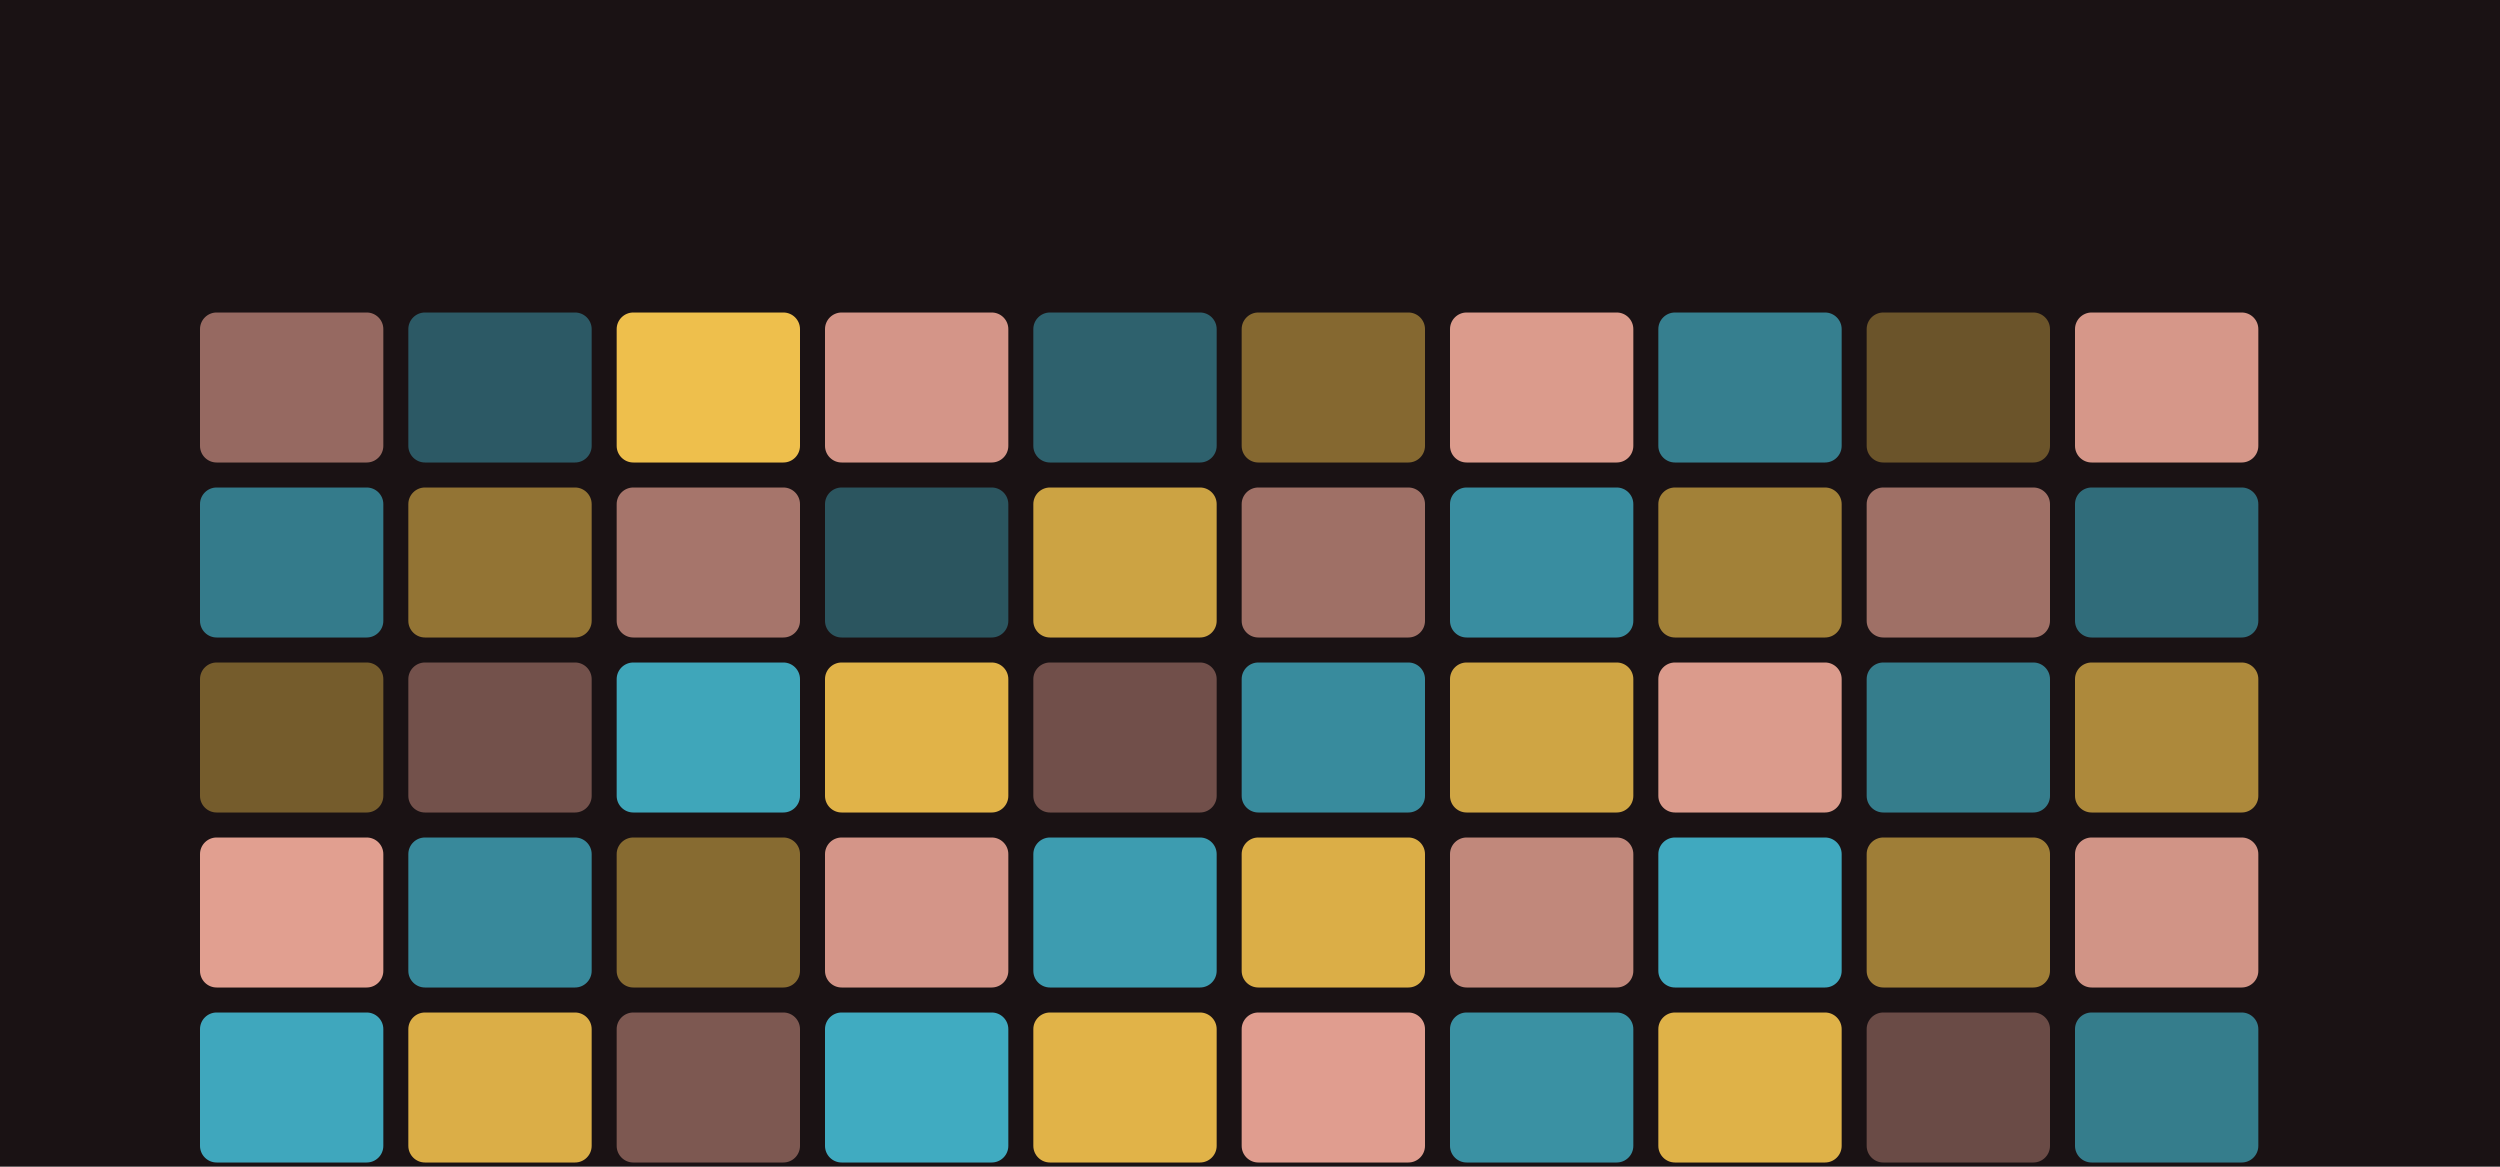
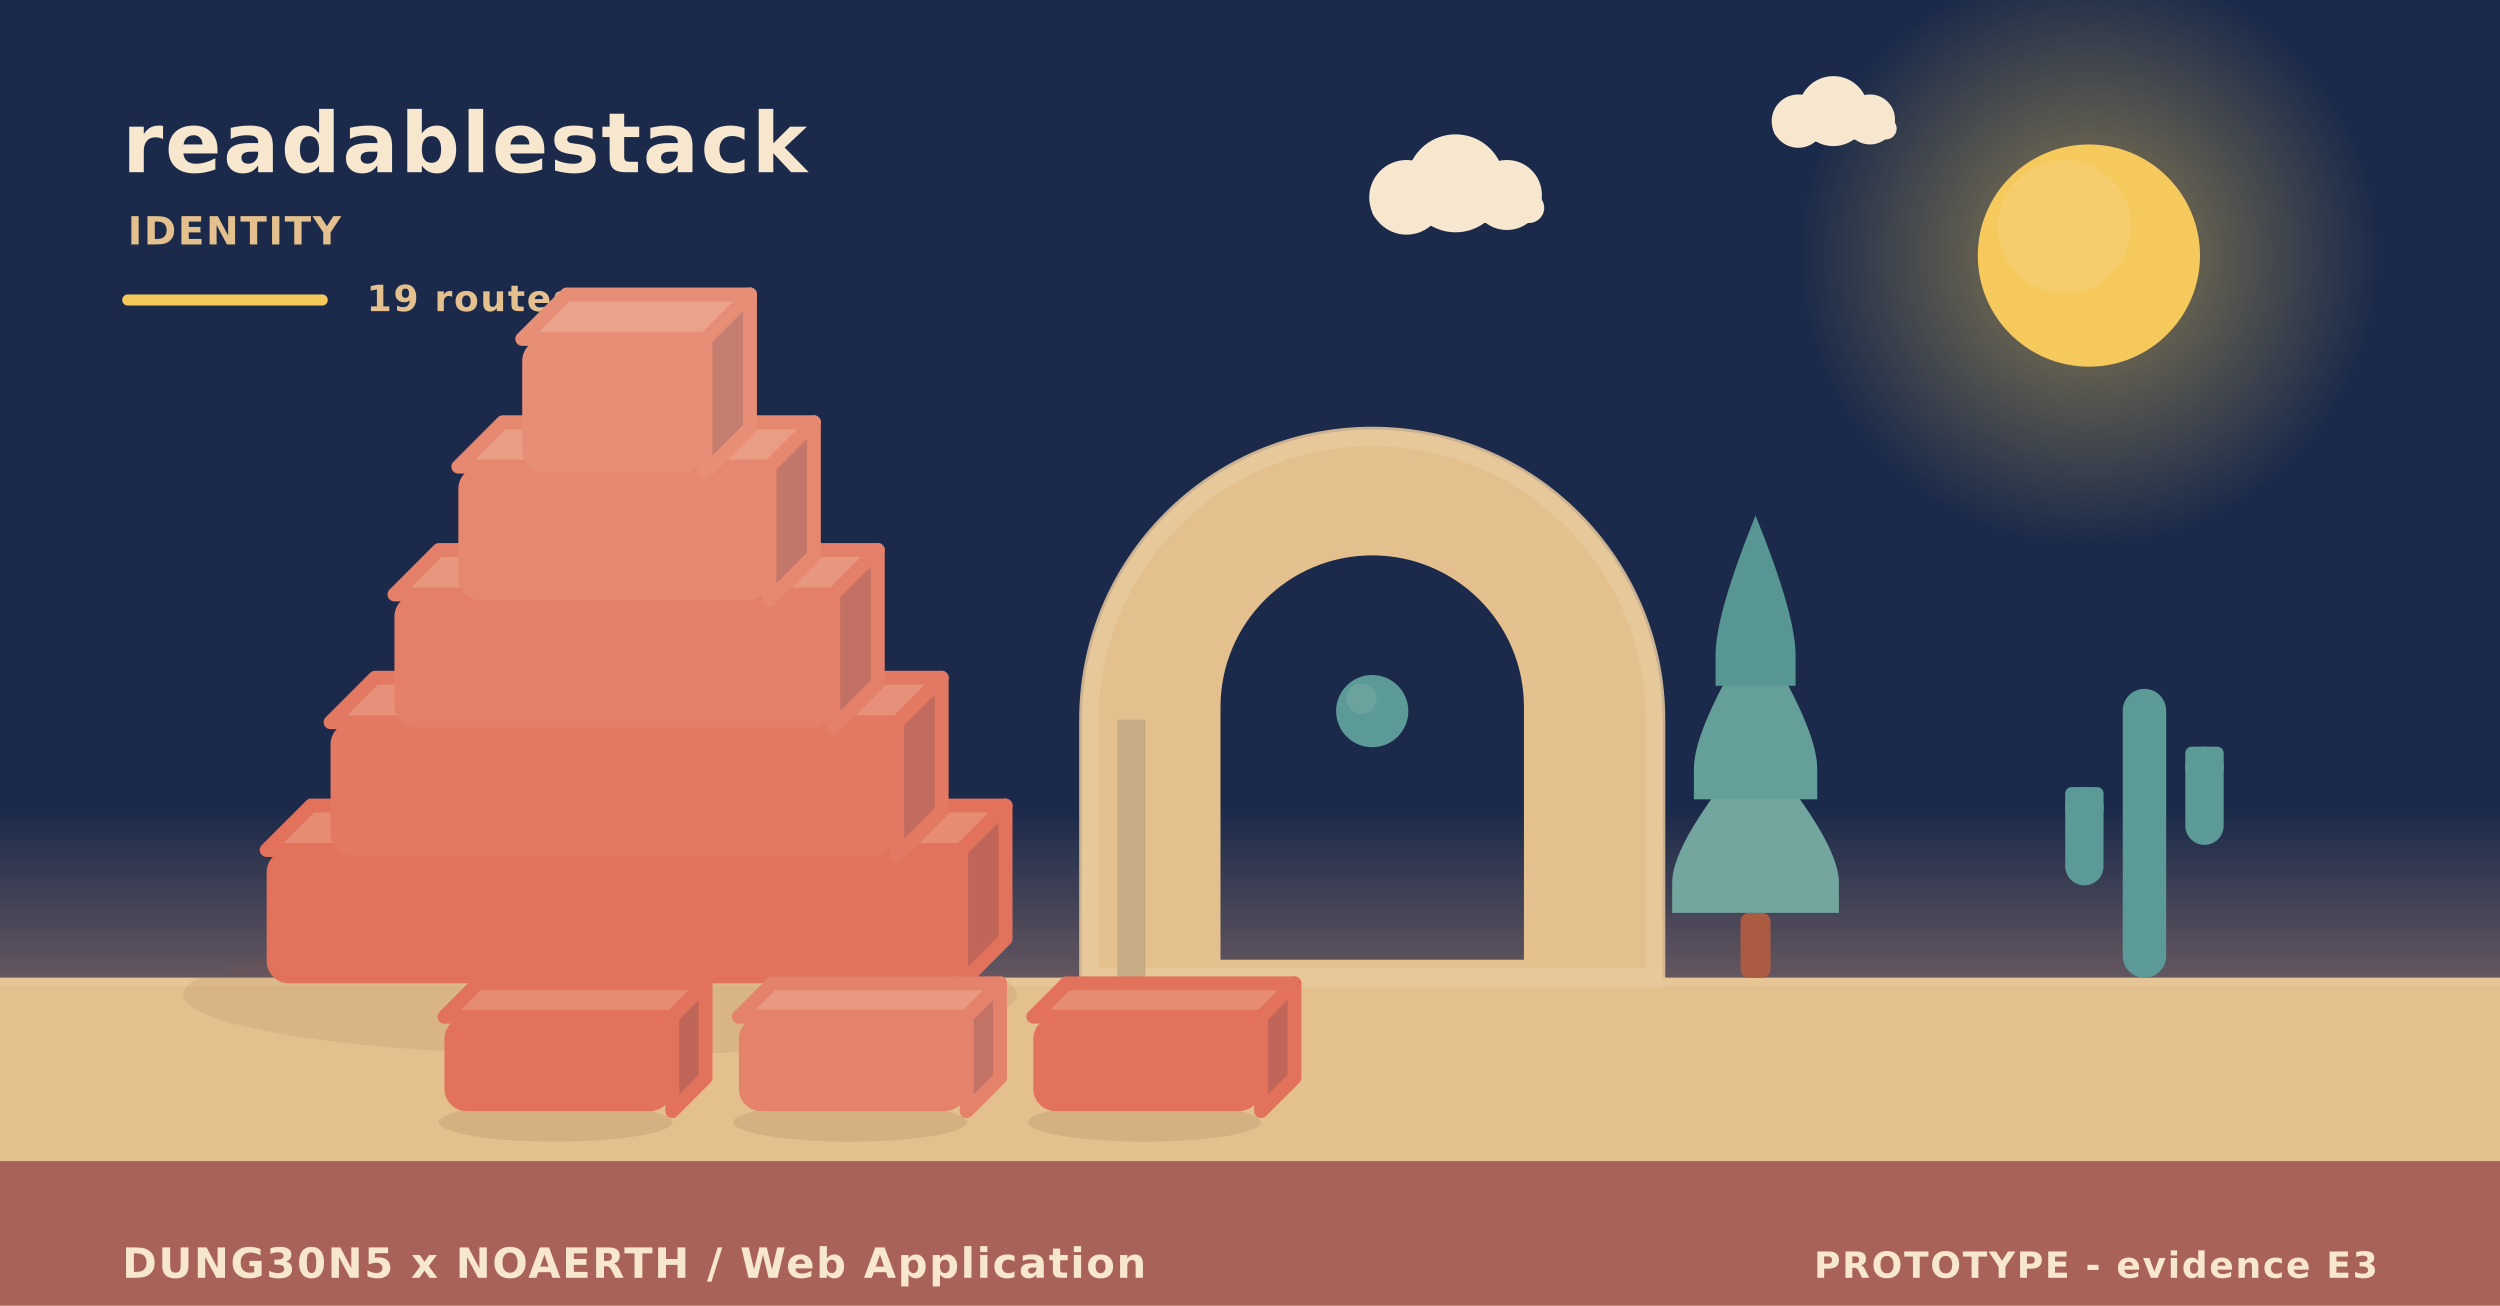
- <svg xmlns="http://www.w3.org/2000/svg" viewBox="0 0 1200 560" width="1200" height="560" role="img" aria-label="readablestack hero">
-   <rect width="1200" height="560" fill="#1a1214" />
-   <defs>
-     <linearGradient id="gh" x1="0" y1="0" x2="1" y2="1">
-       <stop offset="0%" stop-color="#ffb4a2" />
-       <stop offset="100%" stop-color="#48cae4" />
-     </linearGradient>
-   </defs>
-   <rect x="96.00" y="150.00" width="88.00" height="72.00" rx="8.00" fill="#ffb4a2" opacity="0.54" />
-   <rect x="196.00" y="150.00" width="88.00" height="72.00" rx="8.00" fill="#48cae4" opacity="0.39" />
-   <rect x="296.00" y="150.00" width="88.00" height="72.00" rx="8.00" fill="#f9c74f" opacity="0.95" />
-   <rect x="396.00" y="150.00" width="88.00" height="72.00" rx="8.00" fill="#ffb4a2" opacity="0.81" />
-   <rect x="496.00" y="150.00" width="88.00" height="72.00" rx="8.00" fill="#48cae4" opacity="0.43" />
-   <rect x="596.00" y="150.00" width="88.00" height="72.00" rx="8.00" fill="#f9c74f" opacity="0.48" />
-   <rect x="696.00" y="150.00" width="88.00" height="72.00" rx="8.00" fill="#ffb4a2" opacity="0.84" />
-   <rect x="796.00" y="150.00" width="88.00" height="72.00" rx="8.00" fill="#48cae4" opacity="0.59" />
-   <rect x="896.00" y="150.00" width="88.00" height="72.00" rx="8.00" fill="#f9c74f" opacity="0.36" />
-   <rect x="996.00" y="150.00" width="88.00" height="72.00" rx="8.00" fill="#ffb4a2" opacity="0.82" />
-   <rect x="96.00" y="234.00" width="88.00" height="72.00" rx="8.00" fill="#48cae4" opacity="0.57" />
-   <rect x="196.00" y="234.00" width="88.00" height="72.00" rx="8.00" fill="#f9c74f" opacity="0.54" />
-   <rect x="296.00" y="234.00" width="88.00" height="72.00" rx="8.00" fill="#ffb4a2" opacity="0.61" />
-   <rect x="396.00" y="234.00" width="88.00" height="72.00" rx="8.00" fill="#48cae4" opacity="0.36" />
-   <rect x="496.00" y="234.00" width="88.00" height="72.00" rx="8.00" fill="#f9c74f" opacity="0.80" />
-   <rect x="596.00" y="234.00" width="88.00" height="72.00" rx="8.00" fill="#ffb4a2" opacity="0.58" />
-   <rect x="696.00" y="234.00" width="88.00" height="72.00" rx="8.00" fill="#48cae4" opacity="0.67" />
-   <rect x="796.00" y="234.00" width="88.00" height="72.00" rx="8.00" fill="#f9c74f" opacity="0.61" />
-   <rect x="896.00" y="234.00" width="88.00" height="72.00" rx="8.00" fill="#ffb4a2" opacity="0.58" />
-   <rect x="996.00" y="234.00" width="88.00" height="72.00" rx="8.00" fill="#48cae4" opacity="0.49" />
-   <rect x="96.00" y="318.00" width="88.00" height="72.00" rx="8.00" fill="#f9c74f" opacity="0.41" />
-   <rect x="196.00" y="318.00" width="88.00" height="72.00" rx="8.00" fill="#ffb4a2" opacity="0.39" />
-   <rect x="296.00" y="318.00" width="88.00" height="72.00" rx="8.00" fill="#48cae4" opacity="0.80" />
-   <rect x="396.00" y="318.00" width="88.00" height="72.00" rx="8.00" fill="#f9c74f" opacity="0.89" />
-   <rect x="496.00" y="318.00" width="88.00" height="72.00" rx="8.00" fill="#ffb4a2" opacity="0.38" />
-   <rect x="596.00" y="318.00" width="88.00" height="72.00" rx="8.00" fill="#48cae4" opacity="0.66" />
-   <rect x="696.00" y="318.00" width="88.00" height="72.00" rx="8.00" fill="#f9c74f" opacity="0.81" />
-   <rect x="796.00" y="318.00" width="88.00" height="72.00" rx="8.00" fill="#ffb4a2" opacity="0.84" />
-   <rect x="896.00" y="318.00" width="88.00" height="72.00" rx="8.00" fill="#48cae4" opacity="0.58" />
-   <rect x="996.00" y="318.00" width="88.00" height="72.00" rx="8.00" fill="#f9c74f" opacity="0.66" />
-   <rect x="96.00" y="402.00" width="88.00" height="72.00" rx="8.00" fill="#ffb4a2" opacity="0.87" />
-   <rect x="196.00" y="402.00" width="88.00" height="72.00" rx="8.00" fill="#48cae4" opacity="0.65" />
-   <rect x="296.00" y="402.00" width="88.00" height="72.00" rx="8.00" fill="#f9c74f" opacity="0.49" />
-   <rect x="396.00" y="402.00" width="88.00" height="72.00" rx="8.00" fill="#ffb4a2" opacity="0.81" />
-   <rect x="496.00" y="402.00" width="88.00" height="72.00" rx="8.00" fill="#48cae4" opacity="0.75" />
-   <rect x="596.00" y="402.00" width="88.00" height="72.00" rx="8.00" fill="#f9c74f" opacity="0.86" />
-   <rect x="696.00" y="402.00" width="88.00" height="72.00" rx="8.00" fill="#ffb4a2" opacity="0.73" />
-   <rect x="796.00" y="402.00" width="88.00" height="72.00" rx="8.00" fill="#48cae4" opacity="0.82" />
-   <rect x="896.00" y="402.00" width="88.00" height="72.00" rx="8.00" fill="#f9c74f" opacity="0.60" />
-   <rect x="996.00" y="402.00" width="88.00" height="72.00" rx="8.00" fill="#ffb4a2" opacity="0.80" />
-   <rect x="96.00" y="486.00" width="88.00" height="72.00" rx="8.00" fill="#48cae4" opacity="0.81" />
-   <rect x="196.00" y="486.00" width="88.00" height="72.00" rx="8.00" fill="#f9c74f" opacity="0.86" />
-   <rect x="296.00" y="486.00" width="88.00" height="72.00" rx="8.00" fill="#ffb4a2" opacity="0.43" />
-   <rect x="396.00" y="486.00" width="88.00" height="72.00" rx="8.00" fill="#48cae4" opacity="0.83" />
-   <rect x="496.00" y="486.00" width="88.00" height="72.00" rx="8.00" fill="#f9c74f" opacity="0.89" />
-   <rect x="596.00" y="486.00" width="88.00" height="72.00" rx="8.00" fill="#ffb4a2" opacity="0.86" />
-   <rect x="696.00" y="486.00" width="88.00" height="72.00" rx="8.00" fill="#48cae4" opacity="0.69" />
-   <rect x="796.00" y="486.00" width="88.00" height="72.00" rx="8.00" fill="#f9c74f" opacity="0.88" />
-   <rect x="896.00" y="486.00" width="88.00" height="72.00" rx="8.00" fill="#ffb4a2" opacity="0.35" />
-   <rect x="996.00" y="486.00" width="88.00" height="72.00" rx="8.00" fill="#48cae4" opacity="0.58" />
+ <svg xmlns="http://www.w3.org/2000/svg" width="900" height="470" viewBox="0 0 900 470" role="img" aria-label="readablestack - identity">
+   <linearGradient id="skyh" x1="0" y1="0" x2="0" y2="1">
+     <stop offset="0" stop-color="#1b2a4a" />
+     <stop offset="0.62" stop-color="#1b2a4a" />
+     <stop offset="1" stop-color="#f3ad8a" />
+   </linearGradient>
+   <rect width="900" height="470" fill="url(#skyh)" />
+   <radialGradient id="sunh">
+     <stop offset="0.35" stop-color="#f5c95c" stop-opacity="0.34" />
+     <stop offset="1" stop-color="#f5c95c" stop-opacity="0" />
+   </radialGradient>
+   <circle cx="752" cy="92" r="104" fill="url(#sunh)" />
+   <circle cx="752" cy="92" r="40" fill="#f5c95c" />
+   <circle cx="743.2" cy="81.6" r="24" fill="#f5d27e" opacity="0.5" />
+   <g>
+     <circle cx="524" cy="66" r="17.64" fill="#f6e7ce" />
+     <circle cx="506.36" cy="71.04" r="13.44" fill="#f6e7ce" />
+     <circle cx="542.48" cy="70.2" r="12.6" fill="#f6e7ce" />
+     <rect x="493.76" y="69.36" width="62.16" height="10.92" rx="5.46" fill="#f6e7ce" />
+   </g>
+   <g>
+     <circle cx="660" cy="40" r="12.6" fill="#f6e7ce" />
+     <circle cx="647.4" cy="43.6" r="9.6" fill="#f6e7ce" />
+     <circle cx="673.2" cy="43" r="9" fill="#f6e7ce" />
+     <rect x="638.4" y="42.4" width="44.4" height="7.8" rx="3.9" fill="#f6e7ce" />
+   </g>
+   <rect x="0" y="352" width="900" height="118" fill="#e3c08d" />
+   <rect x="0" y="352" width="900" height="3" fill="#e6c596" />
+   <text x="44" y="62" font-family="Verdana,DejaVu Sans,sans-serif" font-size="30" font-weight="700" letter-spacing="0.6" fill="#f6e7ce" text-anchor="start">readablestack</text>
+   <text x="46" y="88" font-family="Verdana,DejaVu Sans,sans-serif" font-size="14" font-weight="700" letter-spacing="0.6" fill="#e3c08d" text-anchor="start">IDENTITY</text>
+   <rect x="44" y="106" width="74" height="4" rx="2" fill="#f5c95c" />
+   <text x="132" y="112" font-family="Verdana,DejaVu Sans,sans-serif" font-size="13" font-weight="700" letter-spacing="0.6" fill="#e3c08d" text-anchor="start">19 routes</text>
+   <ellipse cx="216" cy="358" rx="150" ry="22" fill="rgba(138,90,68,0.11)" />
+   <path d="M96,306 L346,306 L362,290 L112,290 Z" fill="#e68c74" stroke="#e2725b" stroke-width="5" stroke-linejoin="round" />
+   <path d="M346,306 L362,290 L362,338 L346,354 Z" fill="#c06658" stroke="#e2725b" stroke-width="5" stroke-linejoin="round" />
+   <rect x="96" y="306" width="250" height="48" rx="8" fill="#e2725b" />
+   <path d="M119,260 L323,260 L339,244 L135,244 Z" fill="#e7917a" stroke="#e37962" stroke-width="5" stroke-linejoin="round" />
+   <path d="M323,260 L339,244 L339,292 L323,308 Z" fill="#c16c5e" stroke="#e37962" stroke-width="5" stroke-linejoin="round" />
+   <rect x="119" y="260" width="204" height="48" rx="8" fill="#e37962" />
+   <path d="M142,214 L300,214 L316,198 L158,198 Z" fill="#e8977f" stroke="#e48069" stroke-width="5" stroke-linejoin="round" />
+   <path d="M300,214 L316,198 L316,246 L300,262 Z" fill="#c27164" stroke="#e48069" stroke-width="5" stroke-linejoin="round" />
+   <rect x="142" y="214" width="158" height="48" rx="8" fill="#e48069" />
+   <path d="M165,168 L277,168 L293,152 L181,152 Z" fill="#ea9c85" stroke="#e68770" stroke-width="5" stroke-linejoin="round" />
+   <path d="M277,168 L293,152 L293,200 L277,216 Z" fill="#c3776a" stroke="#e68770" stroke-width="5" stroke-linejoin="round" />
+   <rect x="165" y="168" width="112" height="48" rx="8" fill="#e68770" />
+   <path d="M188,122 L254,122 L270,106 L204,106 Z" fill="#eaa28a" stroke="#e78e77" stroke-width="5" stroke-linejoin="round" />
+   <path d="M254,122 L270,106 L270,154 L254,170 Z" fill="#c47d6f" stroke="#e78e77" stroke-width="5" stroke-linejoin="round" />
+   <rect x="188" y="122" width="66" height="48" rx="8" fill="#e78e77" />
+   <path d="M392,352 L392,259.12 A102,102 0 0 1 596,259.12 L596,352 Z M436.88,348 L436.88,254.55 A57.12,57.12 0 0 1 551.12,254.55 L551.12,348 Z" fill="#e3c08d" fill-rule="evenodd" stroke="#e3c08d" stroke-width="5" stroke-linejoin="round" />
+   <path d="M392,352 L392,259.12 A102,102 0 0 1 596,259.12 L596,352 Z" fill="none" stroke="#e8c99d" stroke-width="7" stroke-linecap="round" opacity="0.85" />
+   <rect x="402.2" y="259.12" width="10.2" height="92.88" fill="#c7ab84" />
+   <circle cx="494" cy="256" r="13" fill="#5b9a97" />
+   <circle cx="490.1" cy="251.58" r="5.46" fill="#7aa9a2" opacity="0.55" />
+   <rect x="626.6" y="328.64" width="10.8" height="23.36" rx="3" fill="#ac5b43" />
+   <path d="M632,267.32 Q602,302.89 602,317.6 Q602,328.64 602,328.64 L662,328.64 Q662,328.64 662,317.6 Q662,302.89 632,267.32 Z" fill="#74a6a0" />
+   <path d="M632,226.44 Q609.8,262.01 609.8,276.72 Q609.8,287.76 609.8,287.76 L654.2,287.76 Q654.2,287.76 654.2,276.72 Q654.2,262.01 632,226.44 Z" fill="#649f9a" />
+   <path d="M632,185.56 Q617.6,221.13 617.6,235.84 Q617.6,246.88 617.6,246.88 L646.4,246.88 Q646.4,246.88 646.4,235.84 Q646.4,221.13 632,185.56 Z" fill="#589694" />
+   <rect x="764.18" y="248" width="15.64" height="104" rx="7.82" fill="#5b9a97" />
+   <rect x="743.48" y="283.36" width="13.8" height="35.36" rx="6.9" fill="#5b9a97" />
+   <rect x="743.48" y="283.36" width="13.8" height="10.4" rx="2.3" fill="#5b9a97" />
+   <rect x="786.72" y="268.8" width="13.8" height="35.36" rx="6.9" fill="#5b9a97" />
+   <rect x="786.72" y="268.8" width="13.8" height="10.4" rx="2.3" fill="#5b9a97" />
+   <ellipse cx="200" cy="404" rx="42" ry="7" fill="rgba(138,90,68,0.15)" />
+   <path d="M160,366 L242,366 L254,354 L172,354 Z" fill="#e68c74" stroke="#e2725b" stroke-width="5" stroke-linejoin="round" />
+   <path d="M242,366 L254,354 L254,388 L242,400 Z" fill="#c06658" stroke="#e2725b" stroke-width="5" stroke-linejoin="round" />
+   <rect x="160" y="366" width="82" height="34" rx="8" fill="#e2725b" />
+   <ellipse cx="306" cy="404" rx="42" ry="7" fill="rgba(138,90,68,0.15)" />
+   <path d="M266,366 L348,366 L360,354 L278,354 Z" fill="#e99881" stroke="#e5826b" stroke-width="5" stroke-linejoin="round" />
+   <path d="M348,366 L360,354 L360,388 L348,400 Z" fill="#c37365" stroke="#e5826b" stroke-width="5" stroke-linejoin="round" />
+   <rect x="266" y="366" width="82" height="34" rx="8" fill="#e5826b" />
+   <ellipse cx="412" cy="404" rx="42" ry="7" fill="rgba(138,90,68,0.15)" />
+   <path d="M372,366 L454,366 L466,354 L384,354 Z" fill="#e68c74" stroke="#e2725b" stroke-width="5" stroke-linejoin="round" />
+   <path d="M454,366 L466,354 L466,388 L454,400 Z" fill="#c06658" stroke="#e2725b" stroke-width="5" stroke-linejoin="round" />
+   <rect x="372" y="366" width="82" height="34" rx="8" fill="#e2725b" />
+   <rect x="0" y="418" width="900" height="52" rx="0" fill="#a65c56" opacity="0.94" />
+   <text x="44" y="460" font-family="Verdana,DejaVu Sans,sans-serif" font-size="15" font-weight="700" letter-spacing="0.6" fill="#f6e7ce" text-anchor="start">DUNG30N5 x NOAERTH  /  Web Application</text>
+   <text x="856" y="460" font-family="Verdana,DejaVu Sans,sans-serif" font-size="13" font-weight="700" letter-spacing="0.6" fill="#f6e7ce" text-anchor="end">PROTOTYPE  -  evidence E3</text>
</svg>
